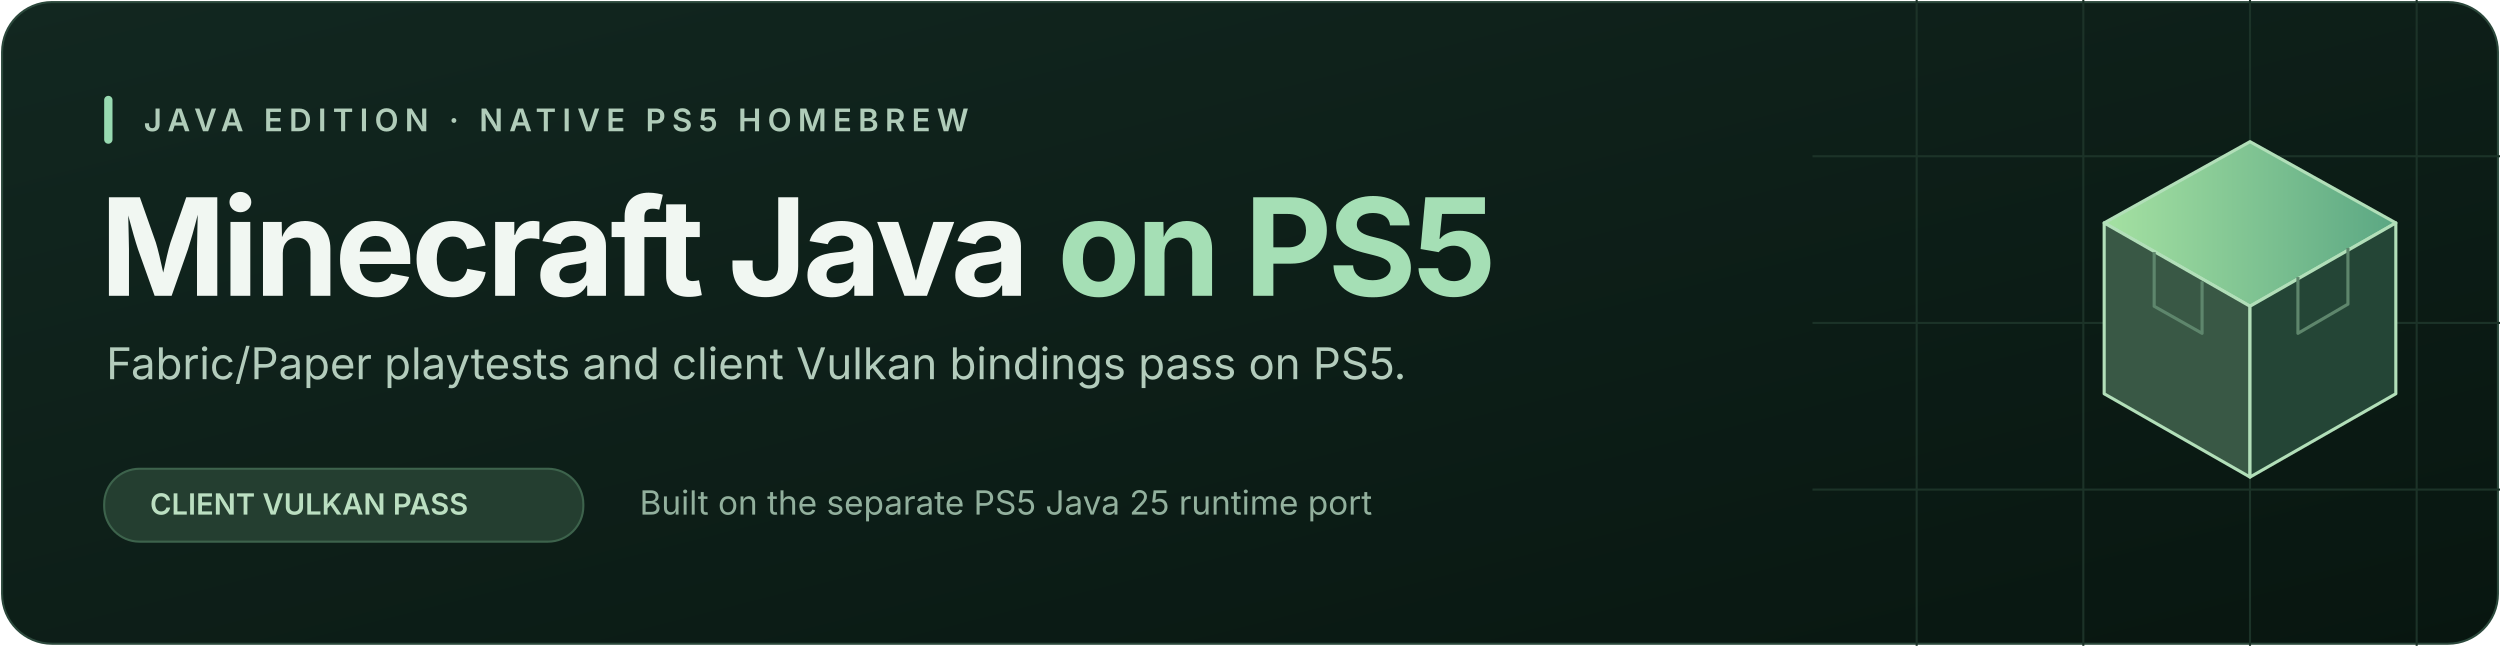
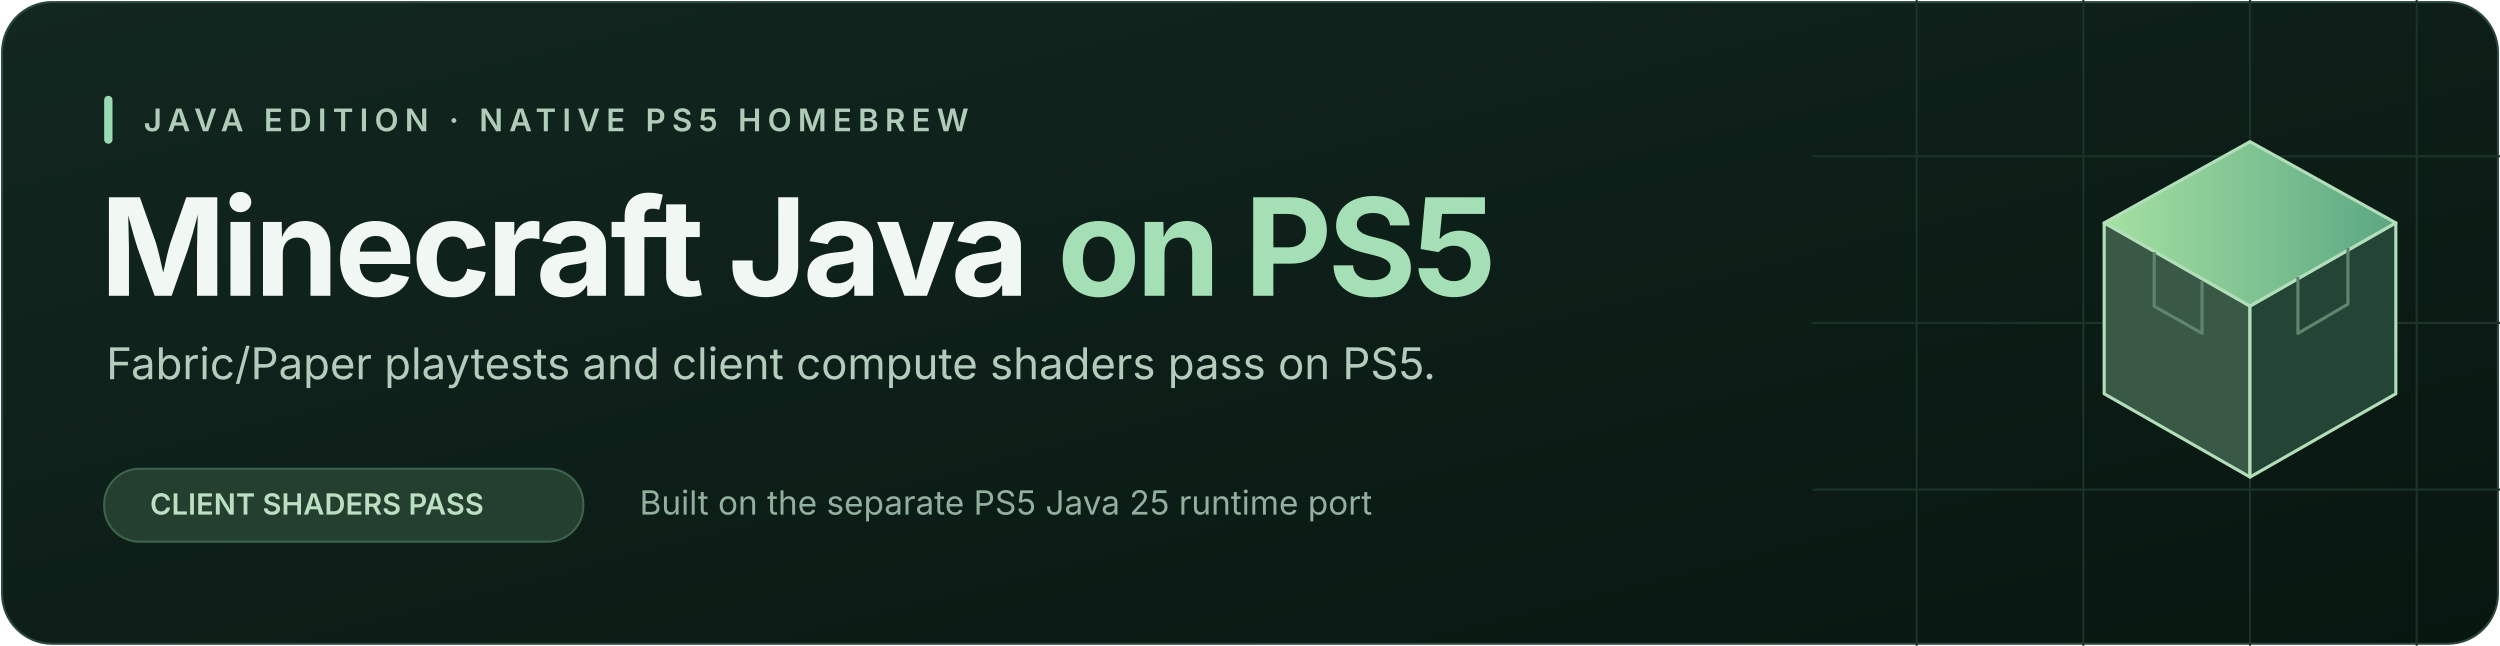
<svg xmlns="http://www.w3.org/2000/svg" width="1200" height="310" viewBox="0 0 1200 310" role="img" aria-labelledby="title description">
  <defs>
    <linearGradient id="background" x2="1" y2="1">
      <stop stop-color="#122720" />
      <stop offset="1" stop-color="#081610" />
    </linearGradient>
    <linearGradient id="grass">
      <stop stop-color="#a5e1a2" />
      <stop offset="1" stop-color="#5ba783" />
    </linearGradient>
  </defs>
  <rect x="1" y="1" width="1198" height="308" rx="24" fill="url(#background)" stroke="#2b483b" />
  <path d="M920 0v310M1000 0v310M1080 0v310M1160 0v310M870 75h330M870 155h330M870 235h330" stroke="#1c3328" />
  <g stroke="#b2dfb9" stroke-width="1.5" stroke-linejoin="round">
    <path d="M1010 107l70-39 70 39-70 40z" fill="url(#grass)" />
    <path d="M1010 107l70 40v82l-70-40z" fill="#395845" />
    <path d="M1080 147l70-40v82l-70 40z" fill="#244536" />
    <path d="M1034 121v26l23 13v-25M1103 133v27l24-14v-27" fill="none" stroke="#5e866c" />
  </g>
  <rect x="50" y="46" width="4" height="23" rx="2" fill="#98dab1" />
  <g font-family="Inter,Segoe UI,Arial,sans-serif">
    <text x="69" y="63" font-size="15" font-weight="600" letter-spacing="3" fill="#b0ccb9">JAVA EDITION · NATIVE PS5 HOMEBREW</text>
    <text x="48" y="142" font-size="65" font-weight="700" letter-spacing="-2" fill="#f1f7f2">Minecraft Java <tspan fill="#a5dfb5">on PS5</tspan>
    </text>
-     <text x="51" y="182" font-size="21" fill="#b3ccbc">Fabric/Paper playtests and client Vulkan bindings pass on PS5.</text>
+     <text x="51" y="182" font-size="21" fill="#b3ccbc">Fabric/Paper playtests and client compute shaders pass on PS5.</text>
    <rect x="50" y="225" width="230" height="35" rx="17" fill="#243e30" stroke="#3d634c" />
-     <text x="72" y="247" font-size="14" font-weight="600" fill="#bbdfc1">CLIENT VULKAN PASS</text>
+     <text x="72" y="247" font-size="14" font-weight="600" fill="#bbdfc1">CLIENT SHADERS PASS</text>
    <text x="307" y="247" font-size="16" fill="#92b09d">Built on the separate PS5 Java 25 runtime port</text>
  </g>
</svg>
